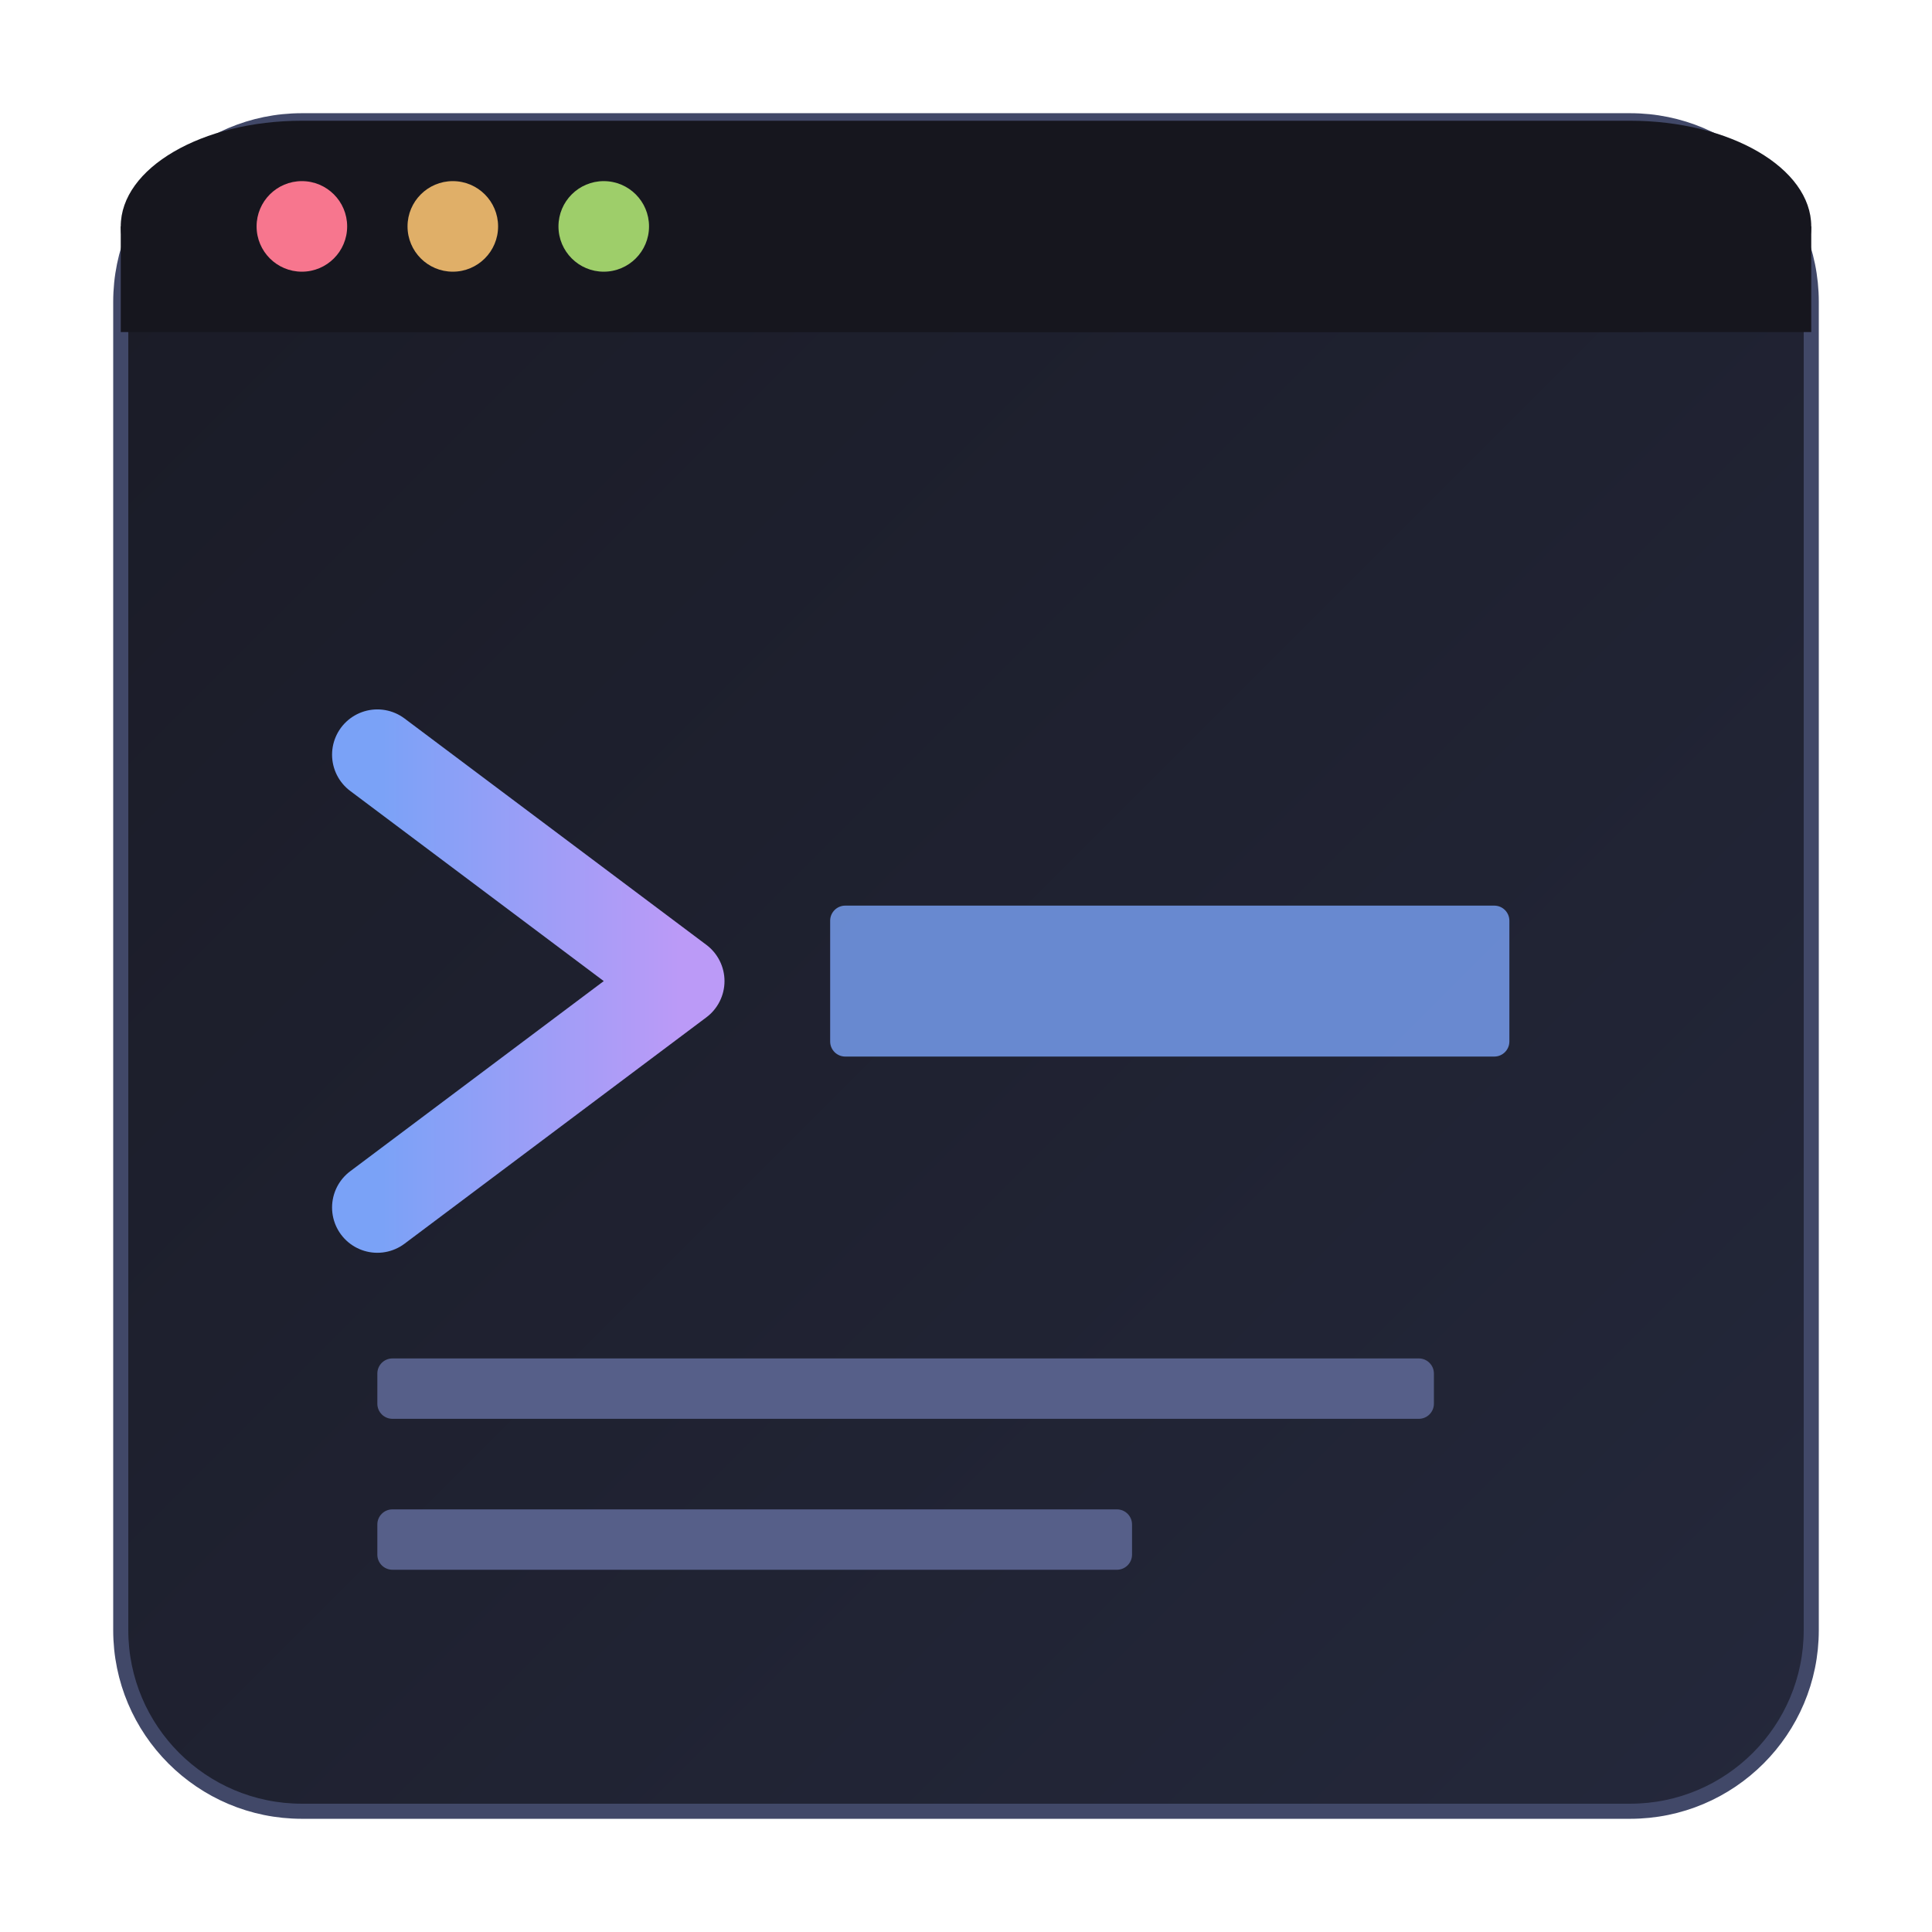
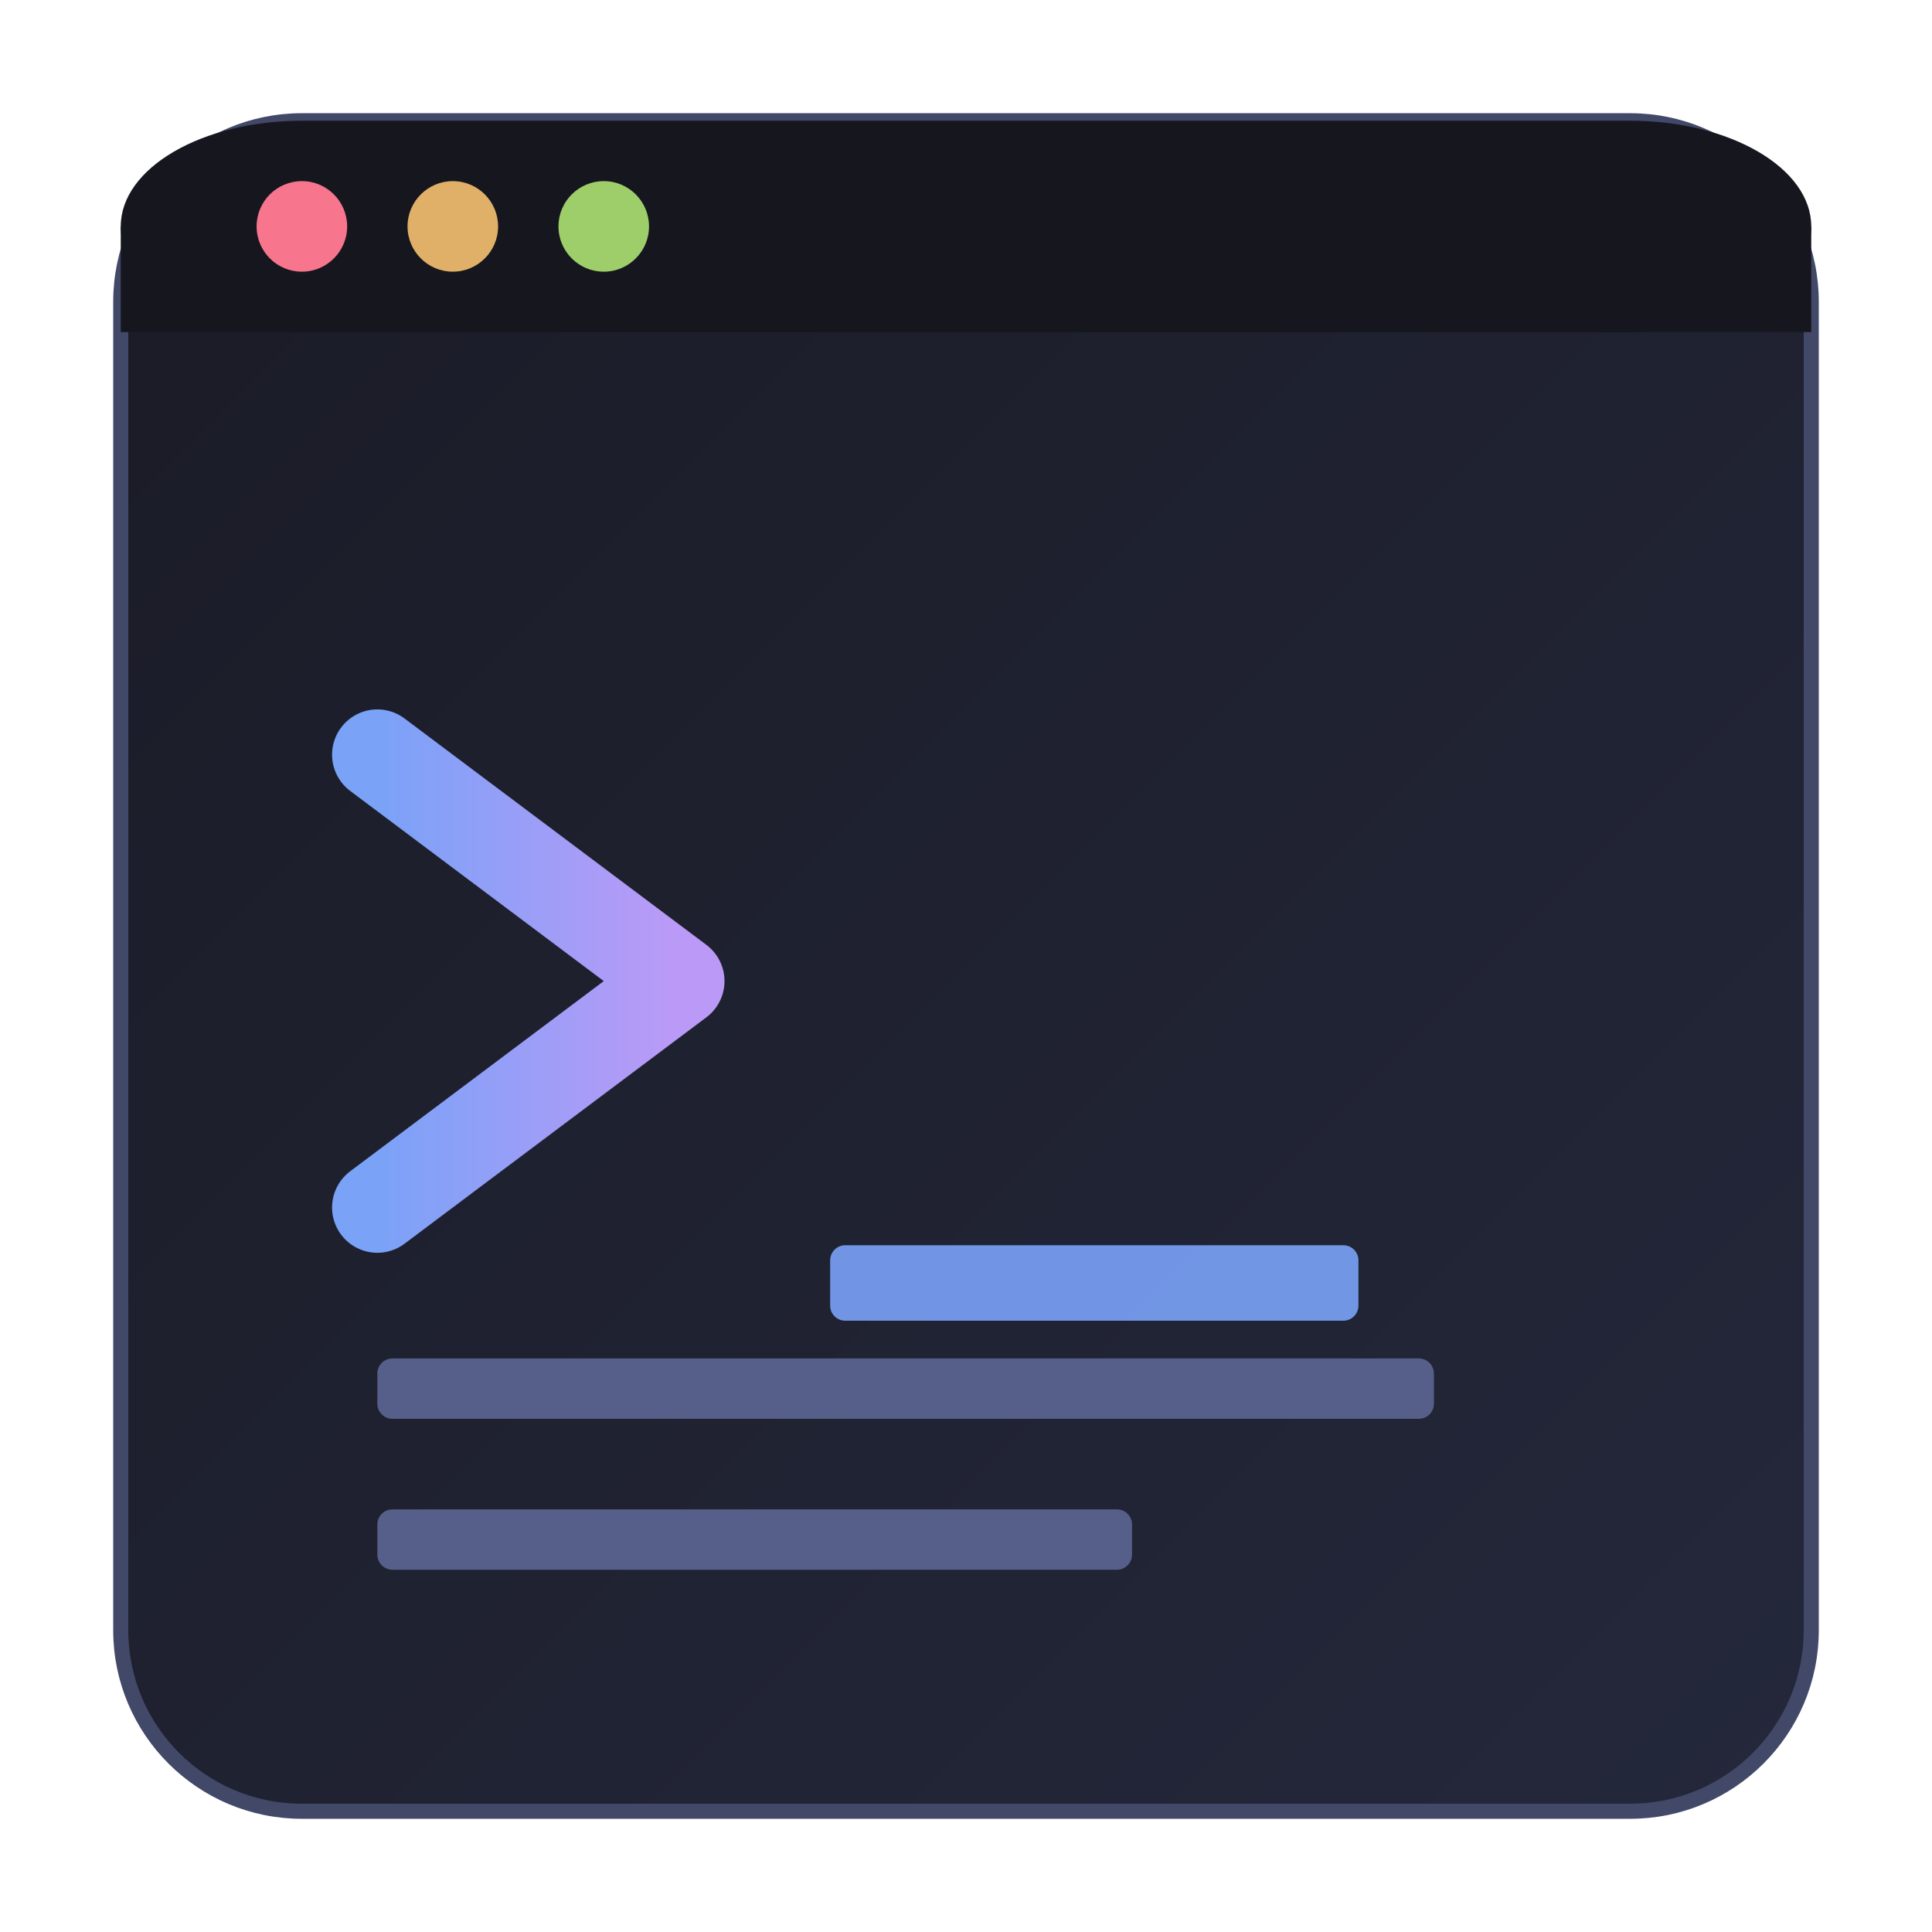
<svg xmlns="http://www.w3.org/2000/svg" viewBox="0 0 512 512">
  <defs>
    <linearGradient id="termBg" x1="0%" y1="0%" x2="100%" y2="100%">
      <stop offset="0%" style="stop-color:#1a1b26" />
      <stop offset="100%" style="stop-color:#24283b" />
    </linearGradient>
    <linearGradient id="promptGlow" x1="0%" y1="0%" x2="100%" y2="0%">
      <stop offset="0%" style="stop-color:#7aa2f7" />
      <stop offset="100%" style="stop-color:#bb9af7" />
    </linearGradient>
  </defs>
  <rect x="32" y="32" width="448" height="448" rx="48" ry="48" fill="url(#termBg)" stroke="#414868" stroke-width="4" />
  <rect x="32" y="32" width="448" height="56" rx="48" ry="48" fill="#16161e" />
  <rect x="32" y="60" width="448" height="28" fill="#16161e" />
  <circle cx="80" cy="60" r="12" fill="#f7768e" />
  <circle cx="120" cy="60" r="12" fill="#e0af68" />
  <circle cx="160" cy="60" r="12" fill="#9ece6a" />
  <path d="M100 200 L180 260 L100 320" stroke="url(#promptGlow)" stroke-width="24" stroke-linecap="round" stroke-linejoin="round" fill="none" />
-   <rect x="220" y="240" width="180" height="40" rx="4" fill="#7aa2f7" opacity="0.8" />
+   <rect x="220" y="330" width="140" height="20" rx="4" fill="#7aa2f7" opacity="0.9" />
  <rect x="100" y="360" width="280" height="16" rx="4" fill="#565f89" />
  <rect x="100" y="400" width="200" height="16" rx="4" fill="#565f89" />
</svg>
